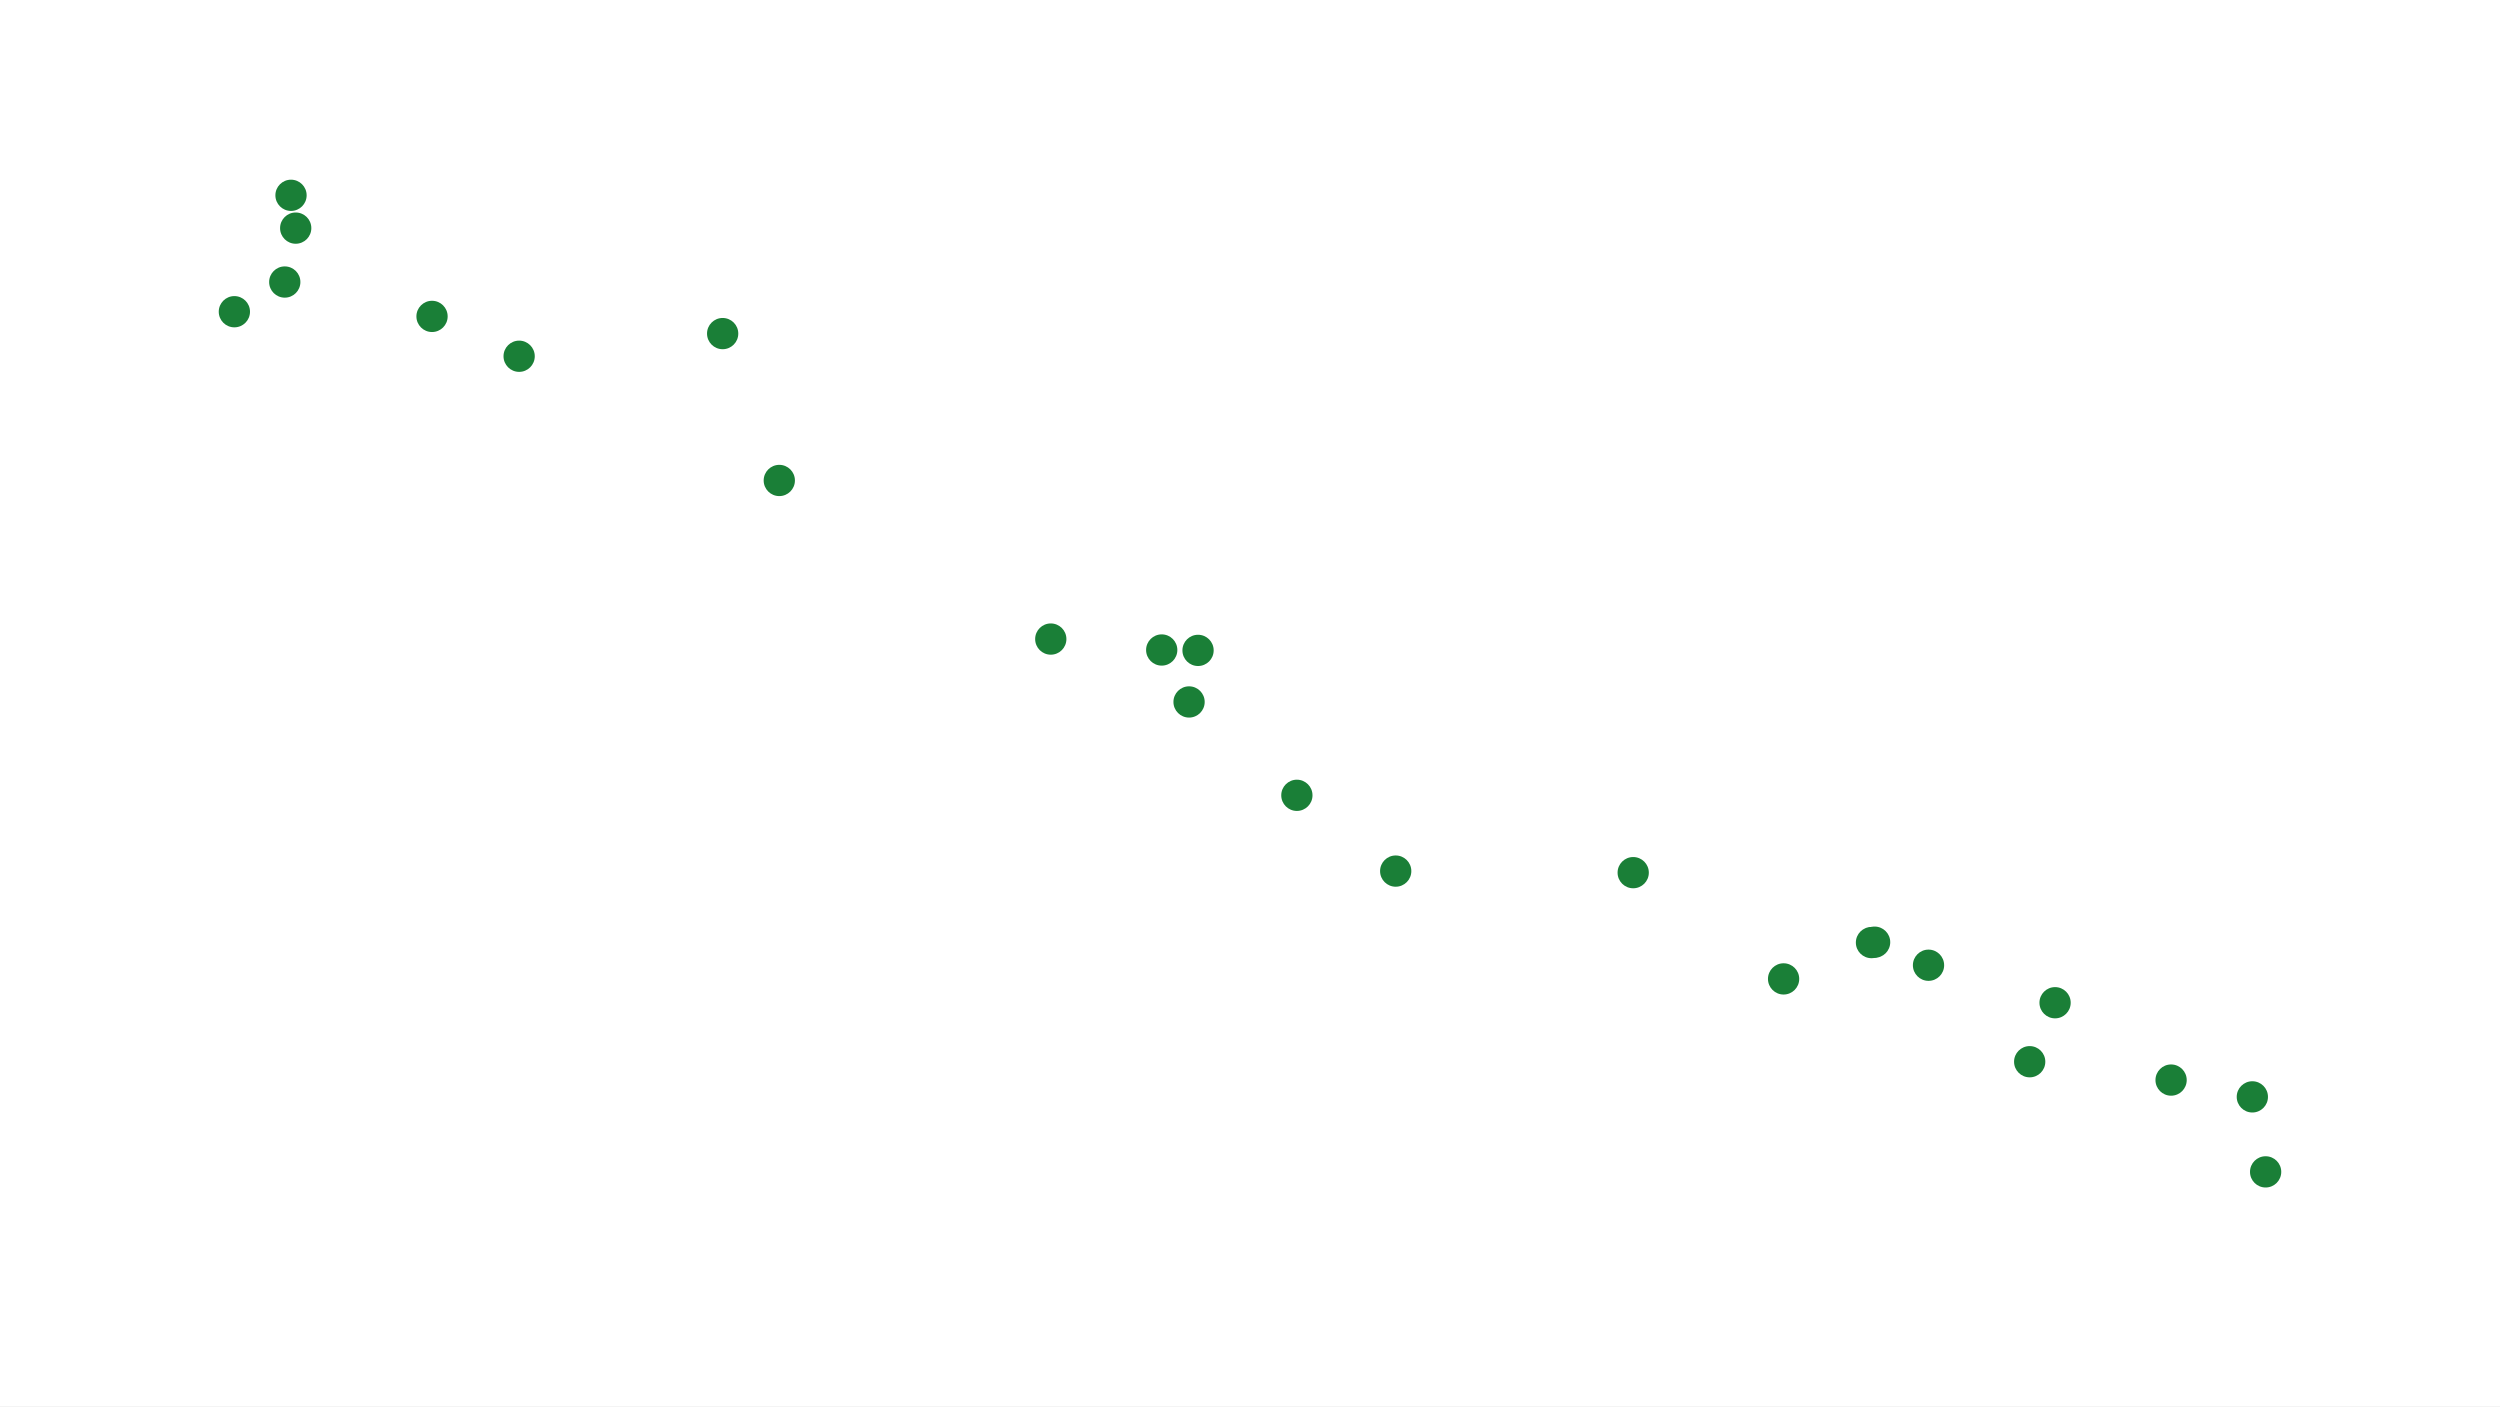
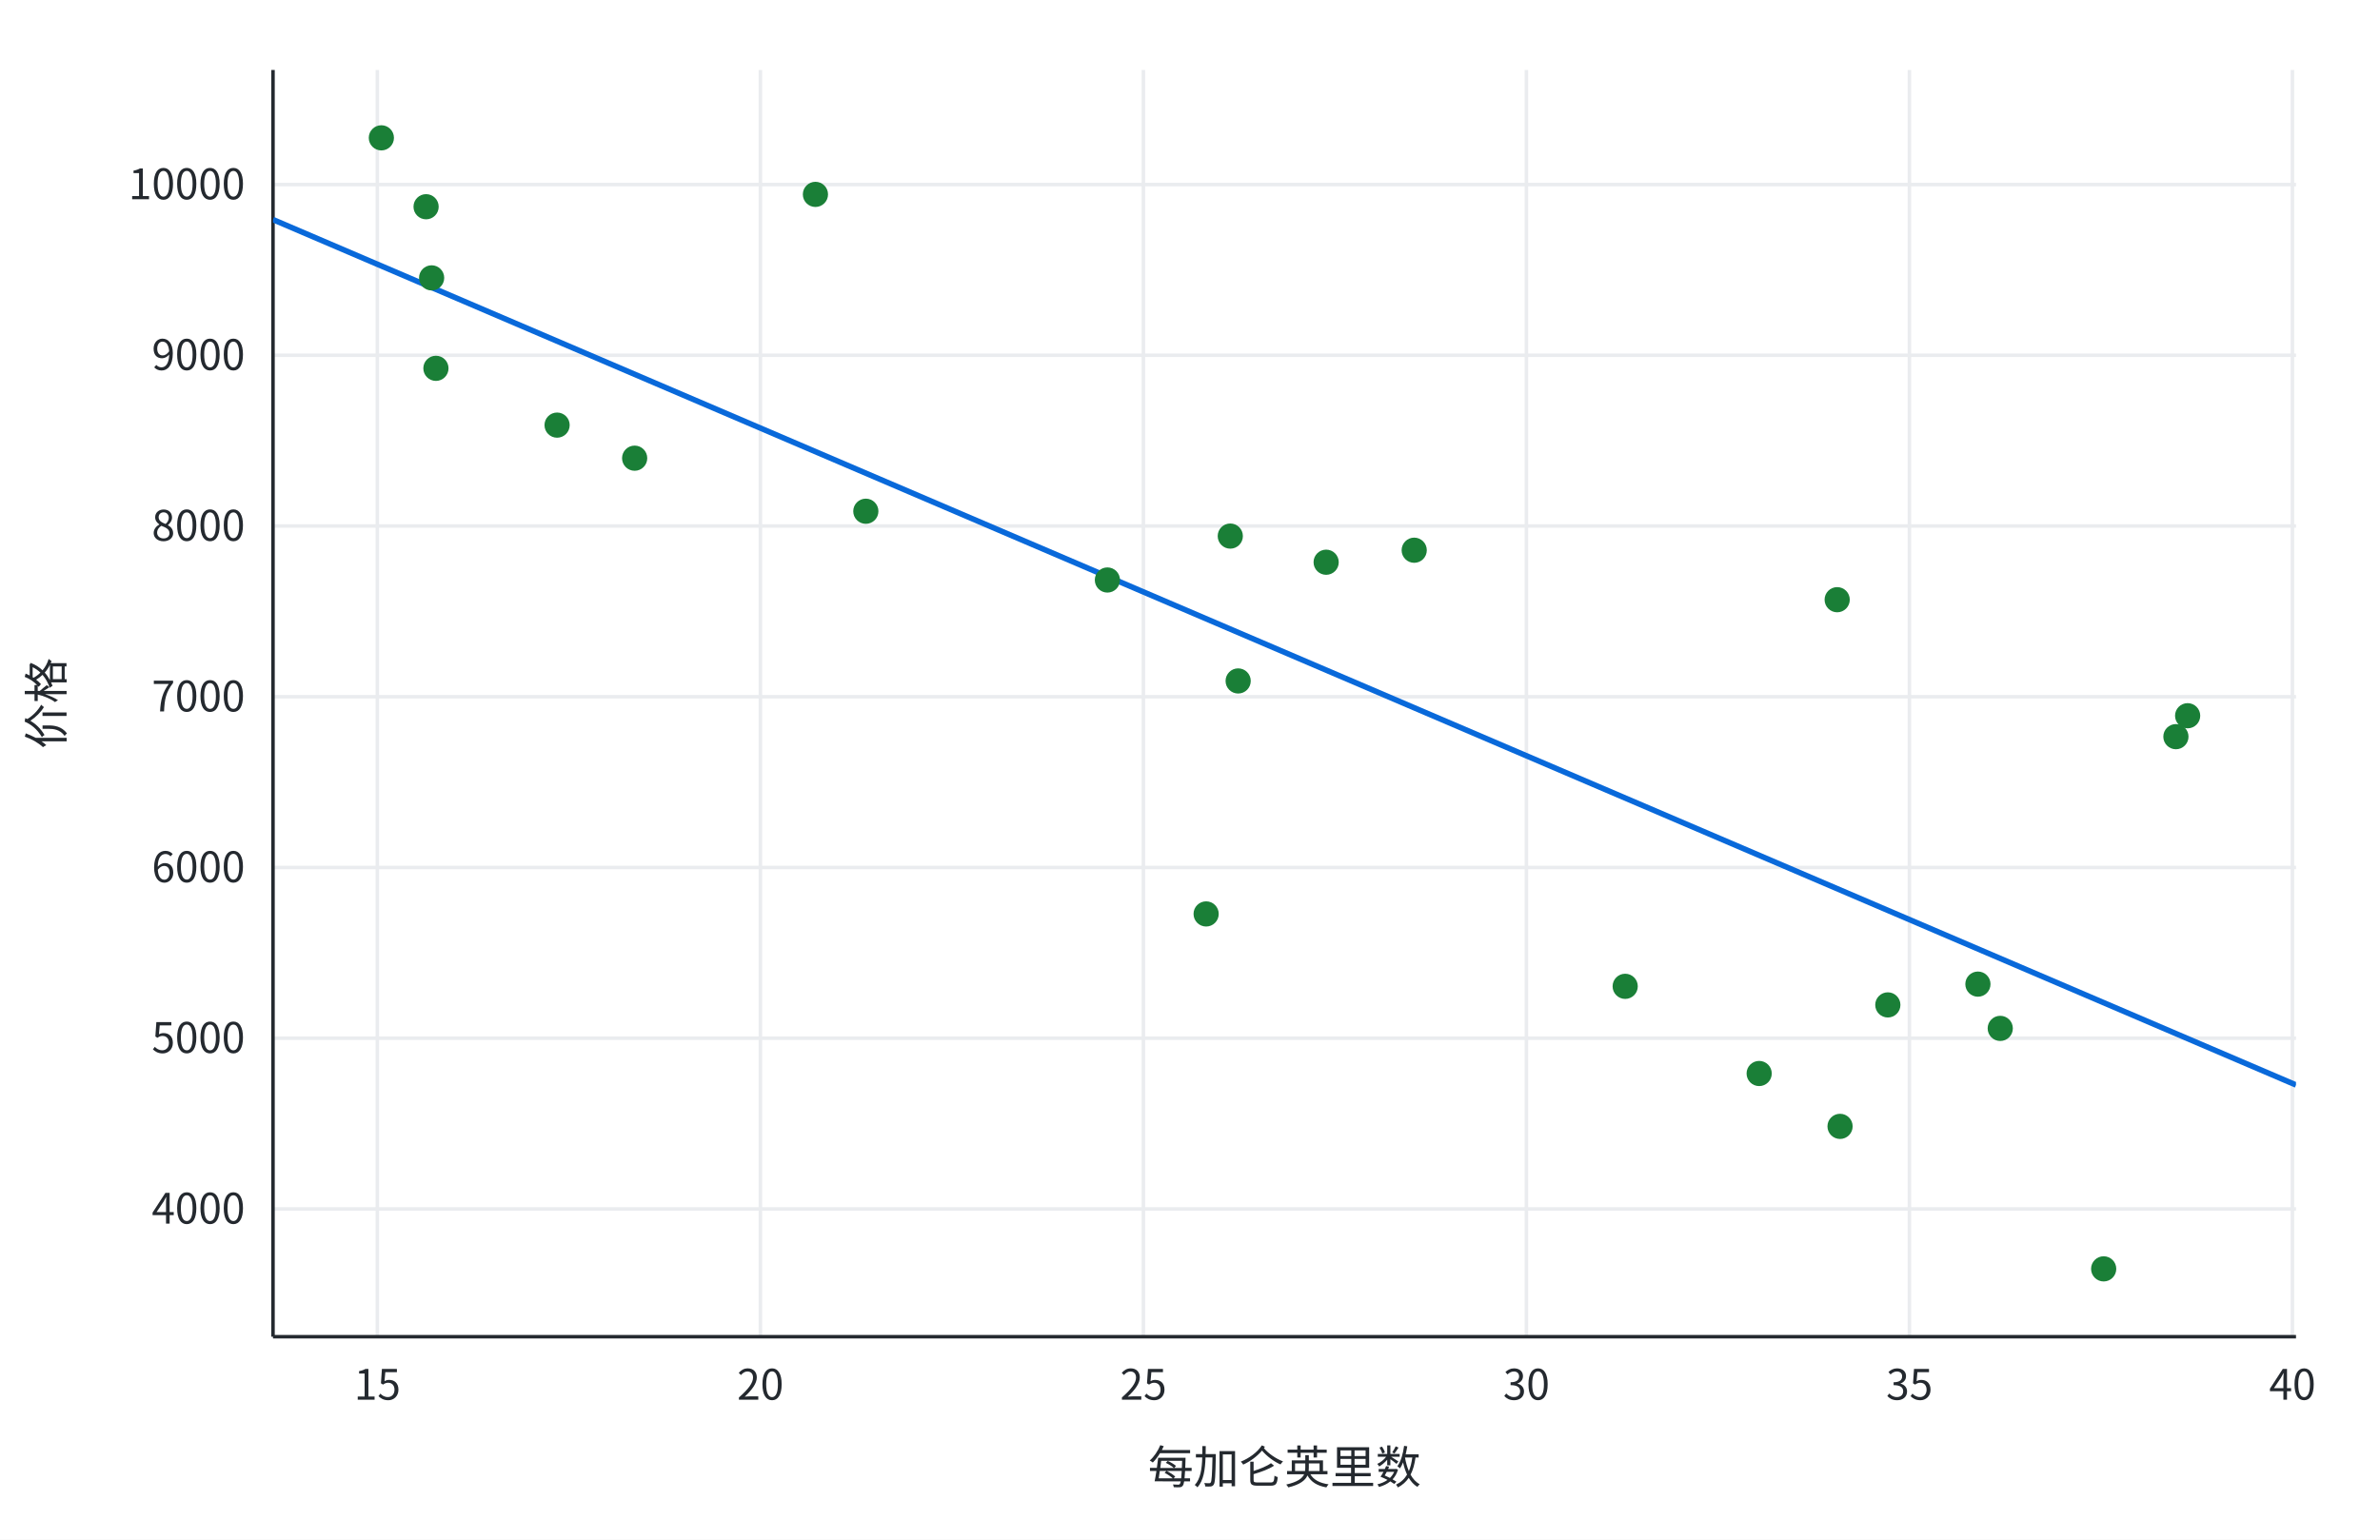
- <svg xmlns="http://www.w3.org/2000/svg" width="640" height="360">
-   <rect width="100%" height="100%" fill="white" />
-   <circle cx="132.9" cy="91.2" r="4" fill="#1a7f37" />
-   <circle cx="526.1" cy="256.7" r="4" fill="#1a7f37" />
-   <circle cx="479.9" cy="241.2" r="4" fill="#1a7f37" />
-   <circle cx="199.5" cy="123.0" r="4" fill="#1a7f37" />
-   <circle cx="332.0" cy="203.6" r="4" fill="#1a7f37" />
-   <circle cx="306.7" cy="166.5" r="4" fill="#1a7f37" />
-   <circle cx="418.1" cy="223.4" r="4" fill="#1a7f37" />
-   <circle cx="493.7" cy="247.1" r="4" fill="#1a7f37" />
-   <circle cx="110.6" cy="81.0" r="4" fill="#1a7f37" />
-   <circle cx="74.5" cy="50.0" r="4" fill="#1a7f37" />
-   <circle cx="519.6" cy="271.8" r="4" fill="#1a7f37" />
-   <circle cx="297.4" cy="166.4" r="4" fill="#1a7f37" />
-   <circle cx="479.1" cy="241.3" r="4" fill="#1a7f37" />
-   <circle cx="60.0" cy="79.8" r="4" fill="#1a7f37" />
-   <circle cx="304.4" cy="179.7" r="4" fill="#1a7f37" />
-   <circle cx="456.6" cy="250.6" r="4" fill="#1a7f37" />
-   <circle cx="185.0" cy="85.4" r="4" fill="#1a7f37" />
-   <circle cx="580.0" cy="300.0" r="4" fill="#1a7f37" />
-   <circle cx="555.8" cy="276.5" r="4" fill="#1a7f37" />
-   <circle cx="75.7" cy="58.4" r="4" fill="#1a7f37" />
-   <circle cx="72.9" cy="72.2" r="4" fill="#1a7f37" />
-   <circle cx="357.3" cy="223.0" r="4" fill="#1a7f37" />
-   <circle cx="576.6" cy="280.8" r="4" fill="#1a7f37" />
-   <circle cx="269.0" cy="163.6" r="4" fill="#1a7f37" />
+ <svg xmlns="http://www.w3.org/2000/svg" width="680" height="440" viewBox="0 0 680 440" role="img">
+   <rect width="100%" height="100%" fill="#ffffff" />
+   <clipPath id="pytohtml-plot">
+     <rect x="78" y="20" width="578" height="362" />
+   </clipPath>
+   <g font-family="&quot;Source Han Sans SC&quot;, &quot;Noto Sans CJK SC&quot;, &quot;PingFang SC&quot;, &quot;Microsoft YaHei&quot;, &quot;WenQuanYi Micro Hei&quot;, &quot;Droid Sans Fallback&quot;, sans-serif" font-size="12" fill="#24292f">
+     <line x1="78" y1="345.48" x2="656" y2="345.48" stroke="#eaecef" stroke-width="1" />
+     <text x="70" y="345.48" text-anchor="end" dominant-baseline="middle">4000</text>
+     <line x1="78" y1="296.69" x2="656" y2="296.69" stroke="#eaecef" stroke-width="1" />
+     <text x="70" y="296.69" text-anchor="end" dominant-baseline="middle">5000</text>
+     <line x1="78" y1="247.90" x2="656" y2="247.90" stroke="#eaecef" stroke-width="1" />
+     <text x="70" y="247.90" text-anchor="end" dominant-baseline="middle">6000</text>
+     <line x1="78" y1="199.11" x2="656" y2="199.11" stroke="#eaecef" stroke-width="1" />
+     <text x="70" y="199.11" text-anchor="end" dominant-baseline="middle">7000</text>
+     <line x1="78" y1="150.32" x2="656" y2="150.32" stroke="#eaecef" stroke-width="1" />
+     <text x="70" y="150.32" text-anchor="end" dominant-baseline="middle">8000</text>
+     <line x1="78" y1="101.53" x2="656" y2="101.53" stroke="#eaecef" stroke-width="1" />
+     <text x="70" y="101.53" text-anchor="end" dominant-baseline="middle">9000</text>
+     <line x1="78" y1="52.74" x2="656" y2="52.74" stroke="#eaecef" stroke-width="1" />
+     <text x="70" y="52.74" text-anchor="end" dominant-baseline="middle">10000</text>
+     <line x1="107.81" y1="20" x2="107.81" y2="382" stroke="#eaecef" stroke-width="1" />
+     <text x="107.81" y="400" text-anchor="middle">15</text>
+     <line x1="217.25" y1="20" x2="217.25" y2="382" stroke="#eaecef" stroke-width="1" />
+     <text x="217.25" y="400" text-anchor="middle">20</text>
+     <line x1="326.68" y1="20" x2="326.68" y2="382" stroke="#eaecef" stroke-width="1" />
+     <text x="326.68" y="400" text-anchor="middle">25</text>
+     <line x1="436.11" y1="20" x2="436.11" y2="382" stroke="#eaecef" stroke-width="1" />
+     <text x="436.11" y="400" text-anchor="middle">30</text>
+     <line x1="545.55" y1="20" x2="545.55" y2="382" stroke="#eaecef" stroke-width="1" />
+     <text x="545.55" y="400" text-anchor="middle">35</text>
+     <line x1="654.98" y1="20" x2="654.98" y2="382" stroke="#eaecef" stroke-width="1" />
+     <text x="654.98" y="400" text-anchor="middle">40</text>
+     <line x1="78" y1="20" x2="78" y2="382" stroke="#24292f" stroke-width="1" />
+     <line x1="78" y1="382" x2="656" y2="382" stroke="#24292f" stroke-width="1" />
+     <g clip-path="url(#pytohtml-plot)">
+       <line x1="78.00" y1="62.76" x2="656.00" y2="310.06" stroke="#0969da" stroke-width="1.6" />
+       <circle cx="181.33" cy="130.94" r="3.6" fill="#1a7f37" />
+       <circle cx="571.50" cy="293.89" r="3.6" fill="#1a7f37" />
+       <circle cx="525.73" cy="321.89" r="3.6" fill="#1a7f37" />
+       <circle cx="247.38" cy="146.10" r="3.6" fill="#1a7f37" />
+       <circle cx="378.90" cy="160.67" r="3.6" fill="#1a7f37" />
+       <circle cx="353.76" cy="194.60" r="3.6" fill="#1a7f37" />
+       <circle cx="464.34" cy="281.87" r="3.6" fill="#1a7f37" />
+       <circle cx="539.38" cy="287.18" r="3.6" fill="#1a7f37" />
+       <circle cx="159.17" cy="121.49" r="3.6" fill="#1a7f37" />
+       <circle cx="123.32" cy="79.41" r="3.6" fill="#1a7f37" />
+       <circle cx="565.12" cy="281.24" r="3.6" fill="#1a7f37" />
+       <circle cx="344.61" cy="261.18" r="3.6" fill="#1a7f37" />
+       <circle cx="524.91" cy="171.38" r="3.6" fill="#1a7f37" />
+       <circle cx="108.96" cy="39.39" r="3.6" fill="#1a7f37" />
+       <circle cx="351.51" cy="153.20" r="3.6" fill="#1a7f37" />
+       <circle cx="502.62" cy="306.78" r="3.6" fill="#1a7f37" />
+       <circle cx="232.98" cy="55.55" r="3.6" fill="#1a7f37" />
+       <circle cx="625.04" cy="204.54" r="3.6" fill="#1a7f37" />
+       <circle cx="601.05" cy="362.61" r="3.6" fill="#1a7f37" />
+       <circle cx="124.55" cy="105.26" r="3.6" fill="#1a7f37" />
+       <circle cx="121.74" cy="59.08" r="3.6" fill="#1a7f37" />
+       <circle cx="404.06" cy="157.24" r="3.6" fill="#1a7f37" />
+       <circle cx="621.69" cy="210.52" r="3.6" fill="#1a7f37" />
+       <circle cx="316.40" cy="165.75" r="3.6" fill="#1a7f37" />
+     </g>
+     <text x="367.00" y="424" text-anchor="middle" font-size="13">每加仑英里数</text>
+     <text text-anchor="middle" font-size="13" transform="translate(18, 201.00) rotate(-90)">价格</text>
+   </g>
</svg>
